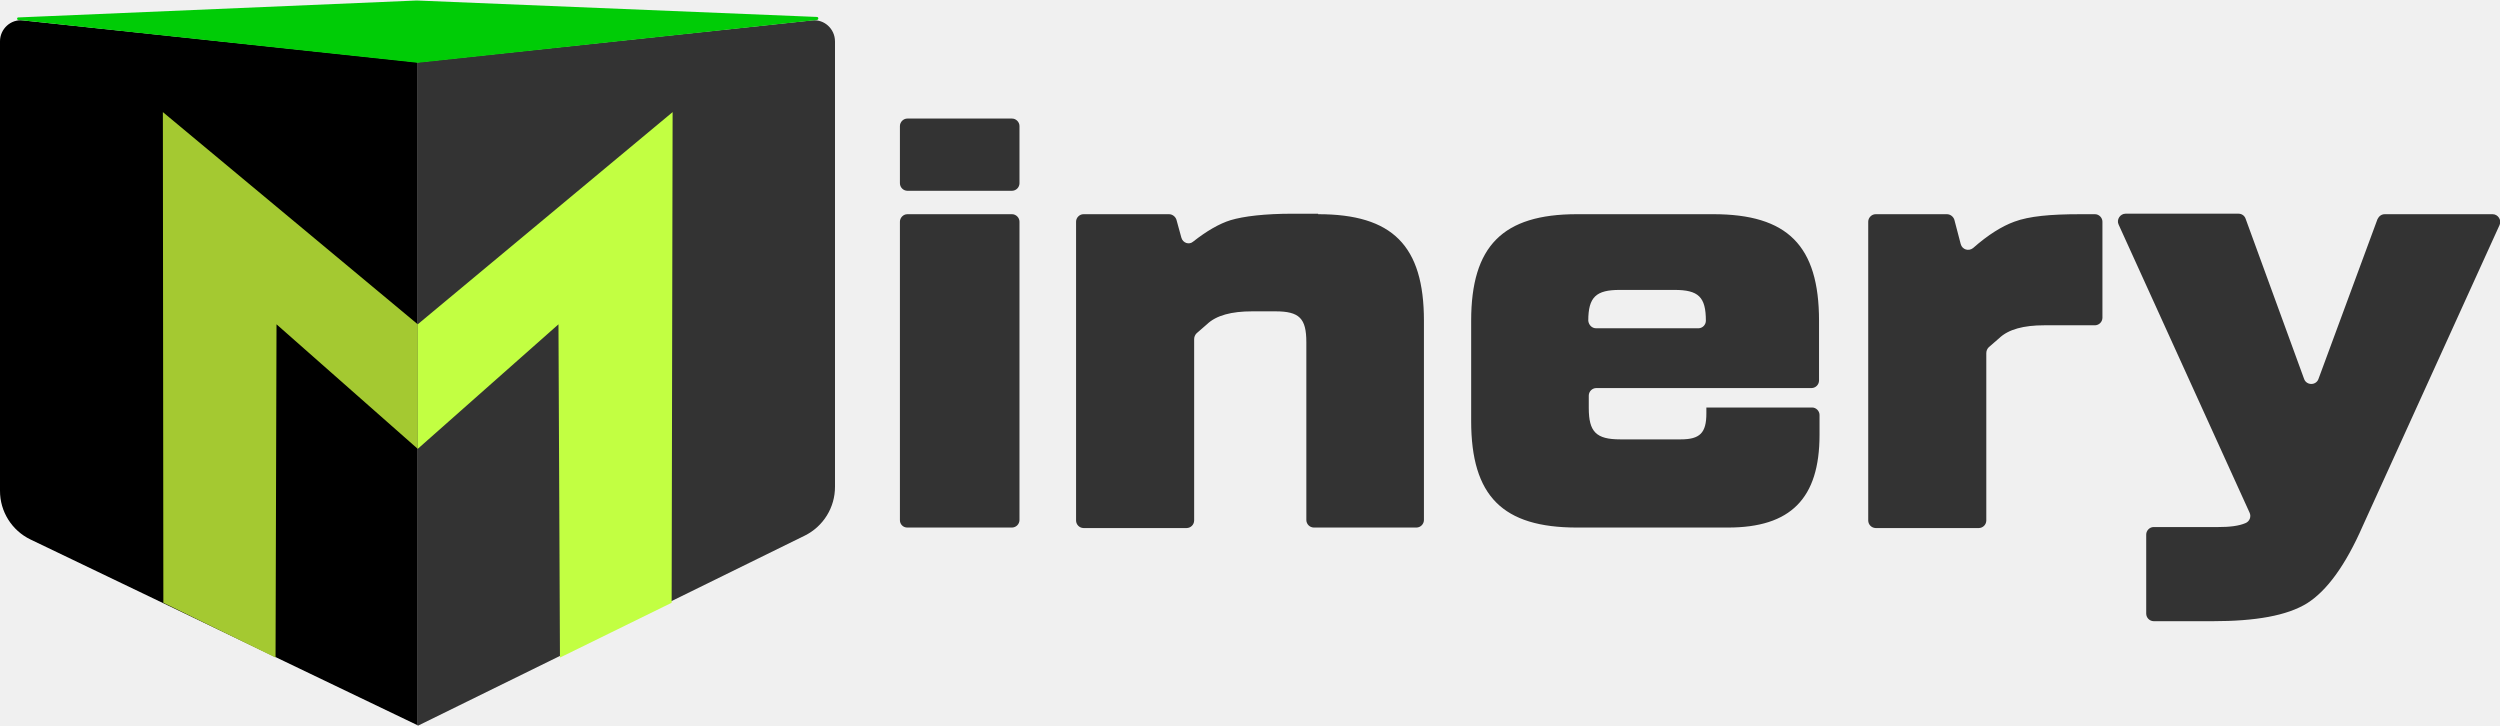
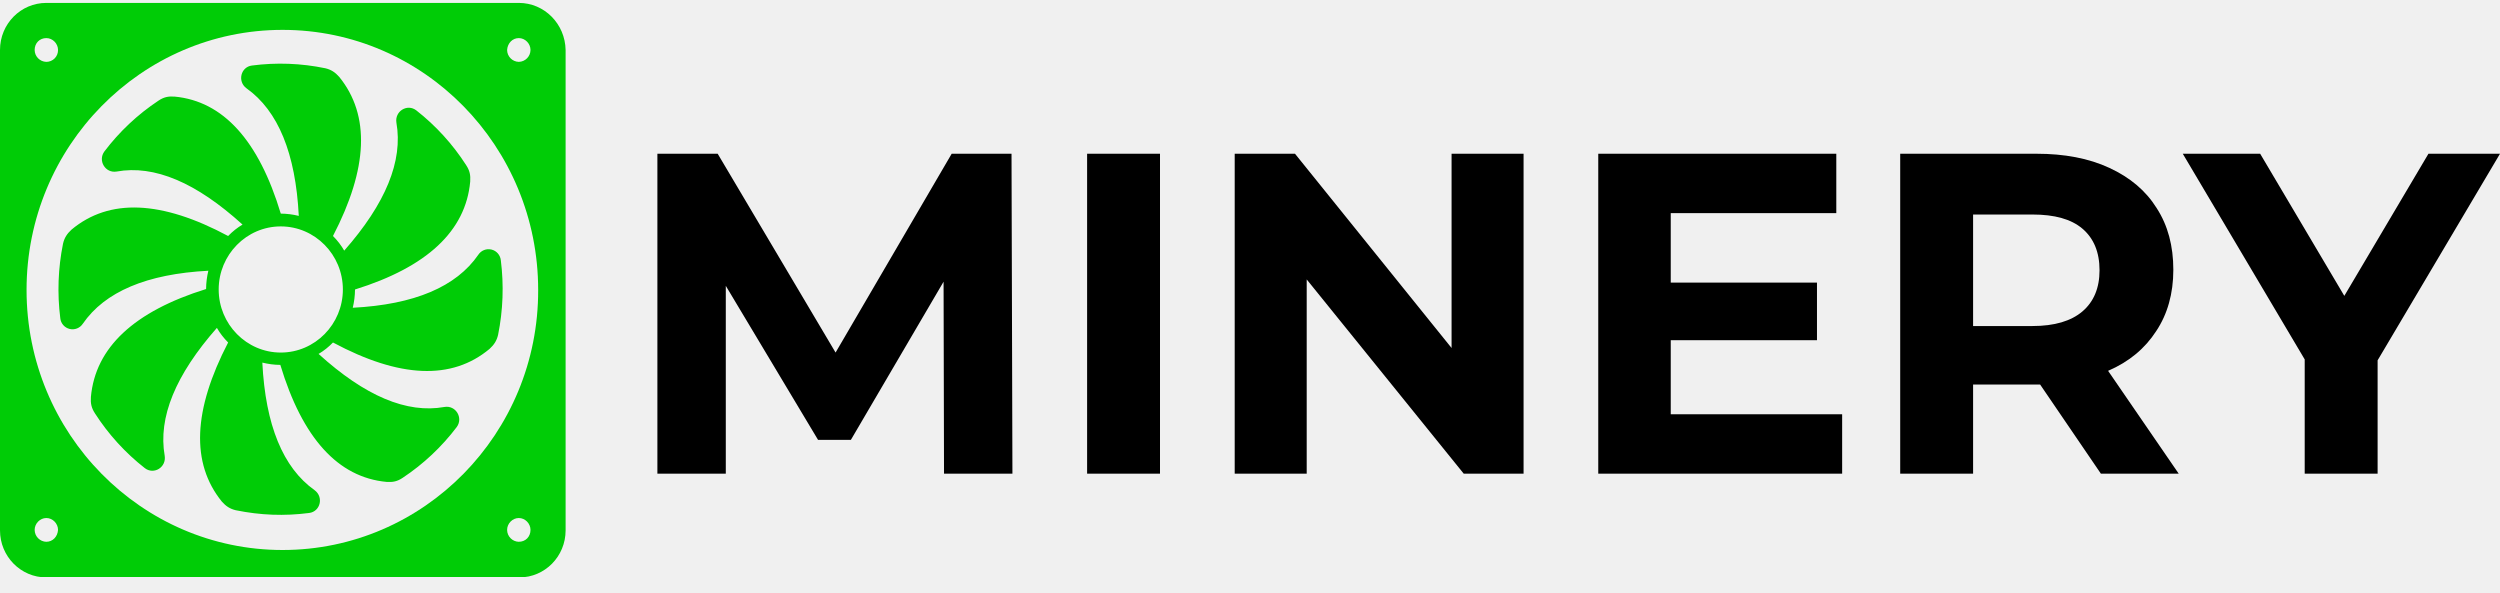
- <svg xmlns="http://www.w3.org/2000/svg" width="155" height="45" viewBox="0 0 155 45" fill="none">
-   <path d="M55.795 11.366V7.814c0-.247.213-.463.457-.463h6.498c.244 0 .458.216.458.463v3.552a.472.472 0 0 1-.458.463h-6.498a.472.472 0 0 1-.457-.463zm0 20.878v-18.5c0-.247.213-.463.457-.463h6.498c.244 0 .458.216.458.463v18.5a.472.472 0 0 1-.458.464h-6.498a.452.452 0 0 1-.457-.464zM81.726 13.28c4.606 0 6.558 1.947 6.558 6.61v12.354a.472.472 0 0 1-.457.464H81.45a.472.472 0 0 1-.457-.464V21.218c0-1.482-.428-1.915-1.922-1.915h-1.434c-1.281 0-2.227.247-2.807.803l-.64.556a.515.515 0 0 0-.153.371v11.242a.472.472 0 0 1-.457.464h-6.407a.472.472 0 0 1-.457-.464V13.744c0-.247.213-.463.457-.463h5.308c.214 0 .397.154.458.34l.305 1.111c.092.34.488.464.732.248.824-.65 1.617-1.112 2.319-1.329.823-.247 2.135-.401 3.843-.401h1.587v.03zm24.496 0c4.606 0 6.558 1.947 6.558 6.61v3.706a.472.472 0 0 1-.457.464H98.961a.472.472 0 0 0-.457.463v.772c0 1.483.457 1.946 1.952 1.946h3.752c1.19 0 1.587-.402 1.587-1.606v-.37h6.558c.244 0 .458.215.458.463v1.235c0 3.953-1.8 5.745-5.674 5.745h-9.365c-4.607 0-6.56-1.946-6.56-6.61V19.89c0-4.633 1.953-6.61 6.56-6.61h8.45zm-7.26 7.074h6.345a.472.472 0 0 0 .457-.464c0-1.482-.457-1.915-1.952-1.915h-3.386c-1.465 0-1.953.433-1.953 1.915.03.247.214.463.488.463zm31.389-6.61v5.96a.473.473 0 0 1-.458.464h-3.142c-1.281 0-2.227.247-2.806.803l-.641.556a.513.513 0 0 0-.153.37v10.378a.472.472 0 0 1-.457.464h-6.406a.473.473 0 0 1-.458-.464V13.744c0-.247.214-.463.458-.463h4.423c.214 0 .397.154.458.34l.396 1.513c.092.34.488.463.763.247.945-.834 1.8-1.359 2.562-1.637.915-.34 2.227-.463 4.058-.463h.945c.244 0 .458.216.458.463zm17.51-.464h6.68c.336 0 .58.371.428.68l-8.481 18.655c-1.068 2.44-2.227 4.015-3.447 4.787-1.251.772-3.203 1.112-5.857 1.112h-3.661a.473.473 0 0 1-.458-.463v-4.91c0-.248.214-.464.458-.464h3.996c.702 0 1.281-.062 1.708-.247a.478.478 0 0 0 .245-.649l-8.115-17.852c-.153-.309.092-.68.427-.68h7.016a.46.46 0 0 1 .427.31l3.631 9.945c.152.401.732.401.884 0l3.661-9.914c.092-.186.244-.31.458-.31z" fill="#333" />
-   <path d="M25.9 3.86v41.11L1.89 33.448A3.344 3.344 0 0 1 0 30.422V2.563c0-.772.671-1.39 1.434-1.297l24.465 2.595z" fill="#000" />
-   <path d="M51.77 2.563v27.612a3.37 3.37 0 0 1-1.862 3.027L25.9 45V3.86l24.436-2.594c.762-.092 1.433.525 1.433 1.297z" fill="#333" />
-   <path d="M50.67 1.235L25.9 3.892 1.13 1.235c-.092 0-.092-.154 0-.154L25.838.031 50.64 1.05c.122 0 .122.154.03.184z" fill="#00CC06" />
-   <path d="M25.9 20.106L10.098 6.95l.03 30.422 6.956 3.398.06-20.663 8.756 7.722v-7.722z" fill="#A4C931" />
-   <path d="M25.9 20.106L41.702 6.95l-.06 30.422-6.925 3.398-.092-20.663-8.725 7.722v-7.722z" fill="#C2FF42" />
+ <svg xmlns="http://www.w3.org/2000/svg" width="135" height="32" viewBox="0 0 135 32" fill="none">
+   <g clip-path="url(#clip0)">
+     <path d="M28.016.157H2.503C1.118.157 0 1.292 0 2.699v25.94c0 1.407 1.118 2.542 2.503 2.542H28.04c1.385 0 2.503-1.135 2.503-2.542V2.7C30.518 1.292 29.4.157 28.016.157zm0 1.9c.34 0 .631.296.631.642a.648.648 0 0 1-.631.642.648.648 0 0 1-.632-.642c.024-.37.291-.642.632-.642zm-25.513 0c.34 0 .631.296.631.642a.632.632 0 0 1-.631.642.648.648 0 0 1-.632-.642c0-.37.267-.642.632-.642zm0 27.2a.648.648 0 0 1-.632-.643c0-.345.292-.641.632-.641s.631.296.631.641c-.024.37-.291.642-.631.642zm25.513 0a.648.648 0 0 1-.632-.643c0-.345.291-.641.632-.641.34 0 .631.296.631.641 0 .37-.267.642-.631.642zm-12.757.443c-7.63 0-13.825-6.293-13.825-14.043 0-7.75 6.196-14.044 13.825-14.044 7.63 0 13.802 6.294 13.802 14.044.024 7.75-6.172 14.043-13.802 14.043z" fill="#00CC06" />
+     <path d="M3.256 17.187a.664.664 0 0 0 1.215.296c1.19-1.728 3.45-2.69 6.779-2.863a4.38 4.38 0 0 0-.121.987c-3.888 1.21-5.978 3.16-6.22 5.825-.025.346.024.592.218.889a11.98 11.98 0 0 0 2.697 2.961c.486.37 1.166-.049 1.07-.666-.365-2.073.582-4.369 2.818-6.91.17.295.364.542.607.789-1.895 3.653-2.017 6.516-.34 8.59.219.246.437.394.753.468 1.337.272 2.624.321 3.96.148.608-.074.803-.864.292-1.234-1.7-1.21-2.648-3.505-2.818-6.886.316.074.631.123.972.123 1.19 3.95 3.11 6.072 5.734 6.319.34.024.583-.025.875-.222a11.937 11.937 0 0 0 2.916-2.74c.364-.494-.05-1.185-.657-1.086-2.04.37-4.3-.592-6.803-2.863.292-.173.535-.37.778-.617 3.596 1.925 6.414 2.049 8.455.345.243-.222.39-.444.462-.765a12.45 12.45 0 0 0 .146-4.023.664.664 0 0 0-1.215-.296c-1.19 1.728-3.45 2.69-6.78 2.863a4.39 4.39 0 0 0 .122-.987c3.888-1.21 5.977-3.16 6.22-5.825.025-.345-.024-.592-.218-.888a11.98 11.98 0 0 0-2.697-2.962c-.486-.37-1.167.05-1.07.666.365 2.073-.582 4.369-2.818 6.911a3.78 3.78 0 0 0-.607-.79c1.895-3.653 2.016-6.516.34-8.589-.219-.247-.438-.395-.754-.469a11.877 11.877 0 0 0-3.96-.148c-.607.074-.802.864-.292 1.234 1.701 1.21 2.649 3.505 2.819 6.886a4.197 4.197 0 0 0-.972-.123c-1.19-3.95-3.11-6.072-5.734-6.319-.34-.024-.583.025-.875.222a11.938 11.938 0 0 0-2.916 2.74c-.364.494.049 1.185.656 1.086 2.041-.37 4.301.592 6.804 2.863-.292.173-.535.37-.778.617-3.596-1.925-6.415-2.048-8.456-.345-.243.222-.388.444-.461.765a12.442 12.442 0 0 0-.146 4.023zm8.553-1.555c0-1.876 1.506-3.406 3.353-3.406 1.847 0 3.353 1.53 3.353 3.406 0 1.876-1.506 3.406-3.353 3.406-1.847 0-3.353-1.53-3.353-3.406z" fill="#00CC06" />
+     <path d="M50.977 25.579l-.024-10.367-5.005 8.54h-1.774l-4.981-8.317v10.144h-3.694V8.302h3.256l6.366 10.736 6.27-10.736h3.231l.049 17.277h-3.694zm7.727-17.277h3.936v17.277h-3.936V8.302zm23.569 0v17.277h-3.231l-8.48-10.49v10.49h-3.888V8.302h3.256l8.455 10.49V8.301h3.888zM99.476 22.37v3.209h-13.17V8.302H99.16v3.208h-8.94v3.752h7.897v3.11H90.22v3.998h9.257zm13.972 3.209l-3.28-4.813h-3.621v4.813h-3.936V8.302h7.362c1.507 0 2.819.246 3.936.765 1.118.518 1.969 1.234 2.552 2.172.607.938.899 2.048.899 3.332 0 1.283-.316 2.394-.924 3.307-.607.938-1.457 1.654-2.599 2.147l3.814 5.554h-4.203zm-.996-13.23c-.608-.518-1.507-.765-2.698-.765h-3.207v6.022h3.207c1.191 0 2.09-.271 2.698-.79.607-.518.923-1.258.923-2.22 0-.988-.316-1.728-.923-2.247zm15.939 7.109v6.12h-3.937v-6.17L117.87 8.302h4.179l4.544 7.675 4.543-7.675H135l-6.609 11.156z" fill="#000" />
+   </g>
+   <defs>
+     <clipPath id="clip0">
+       <path fill="#fff" transform="translate(0 .157)" d="M0 0h135v31H0z" />
+     </clipPath>
+   </defs>
</svg>
